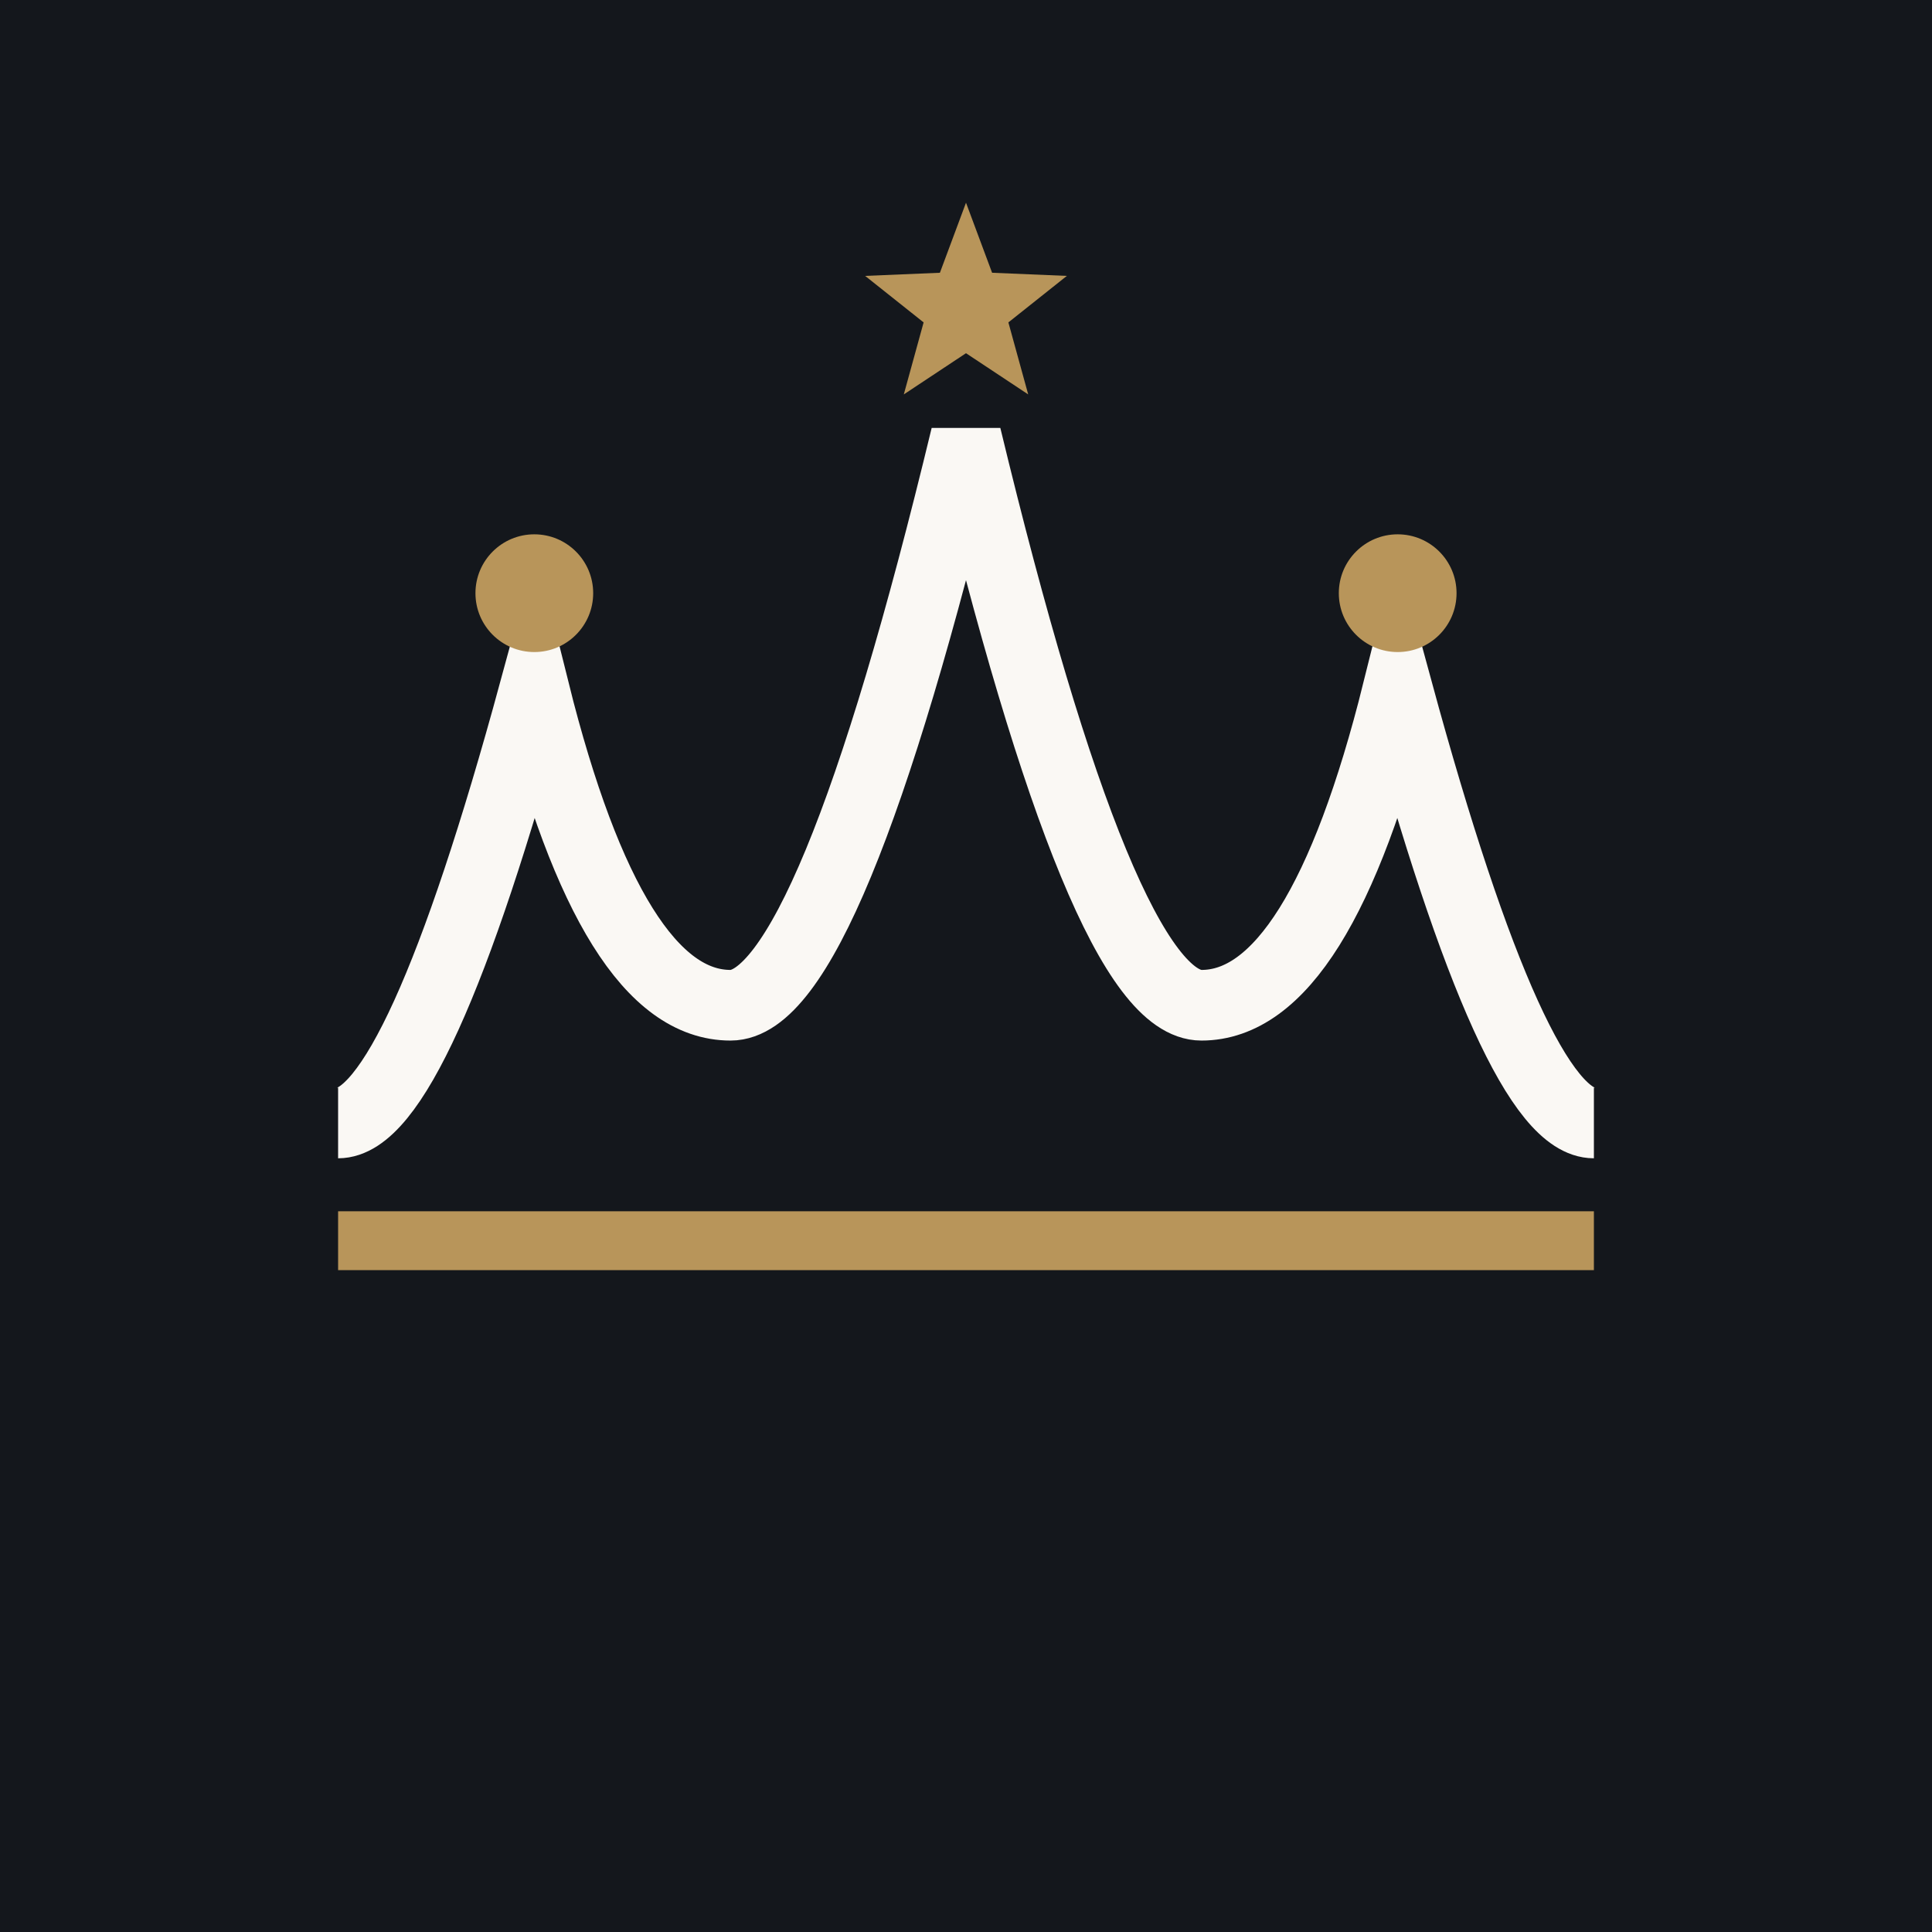
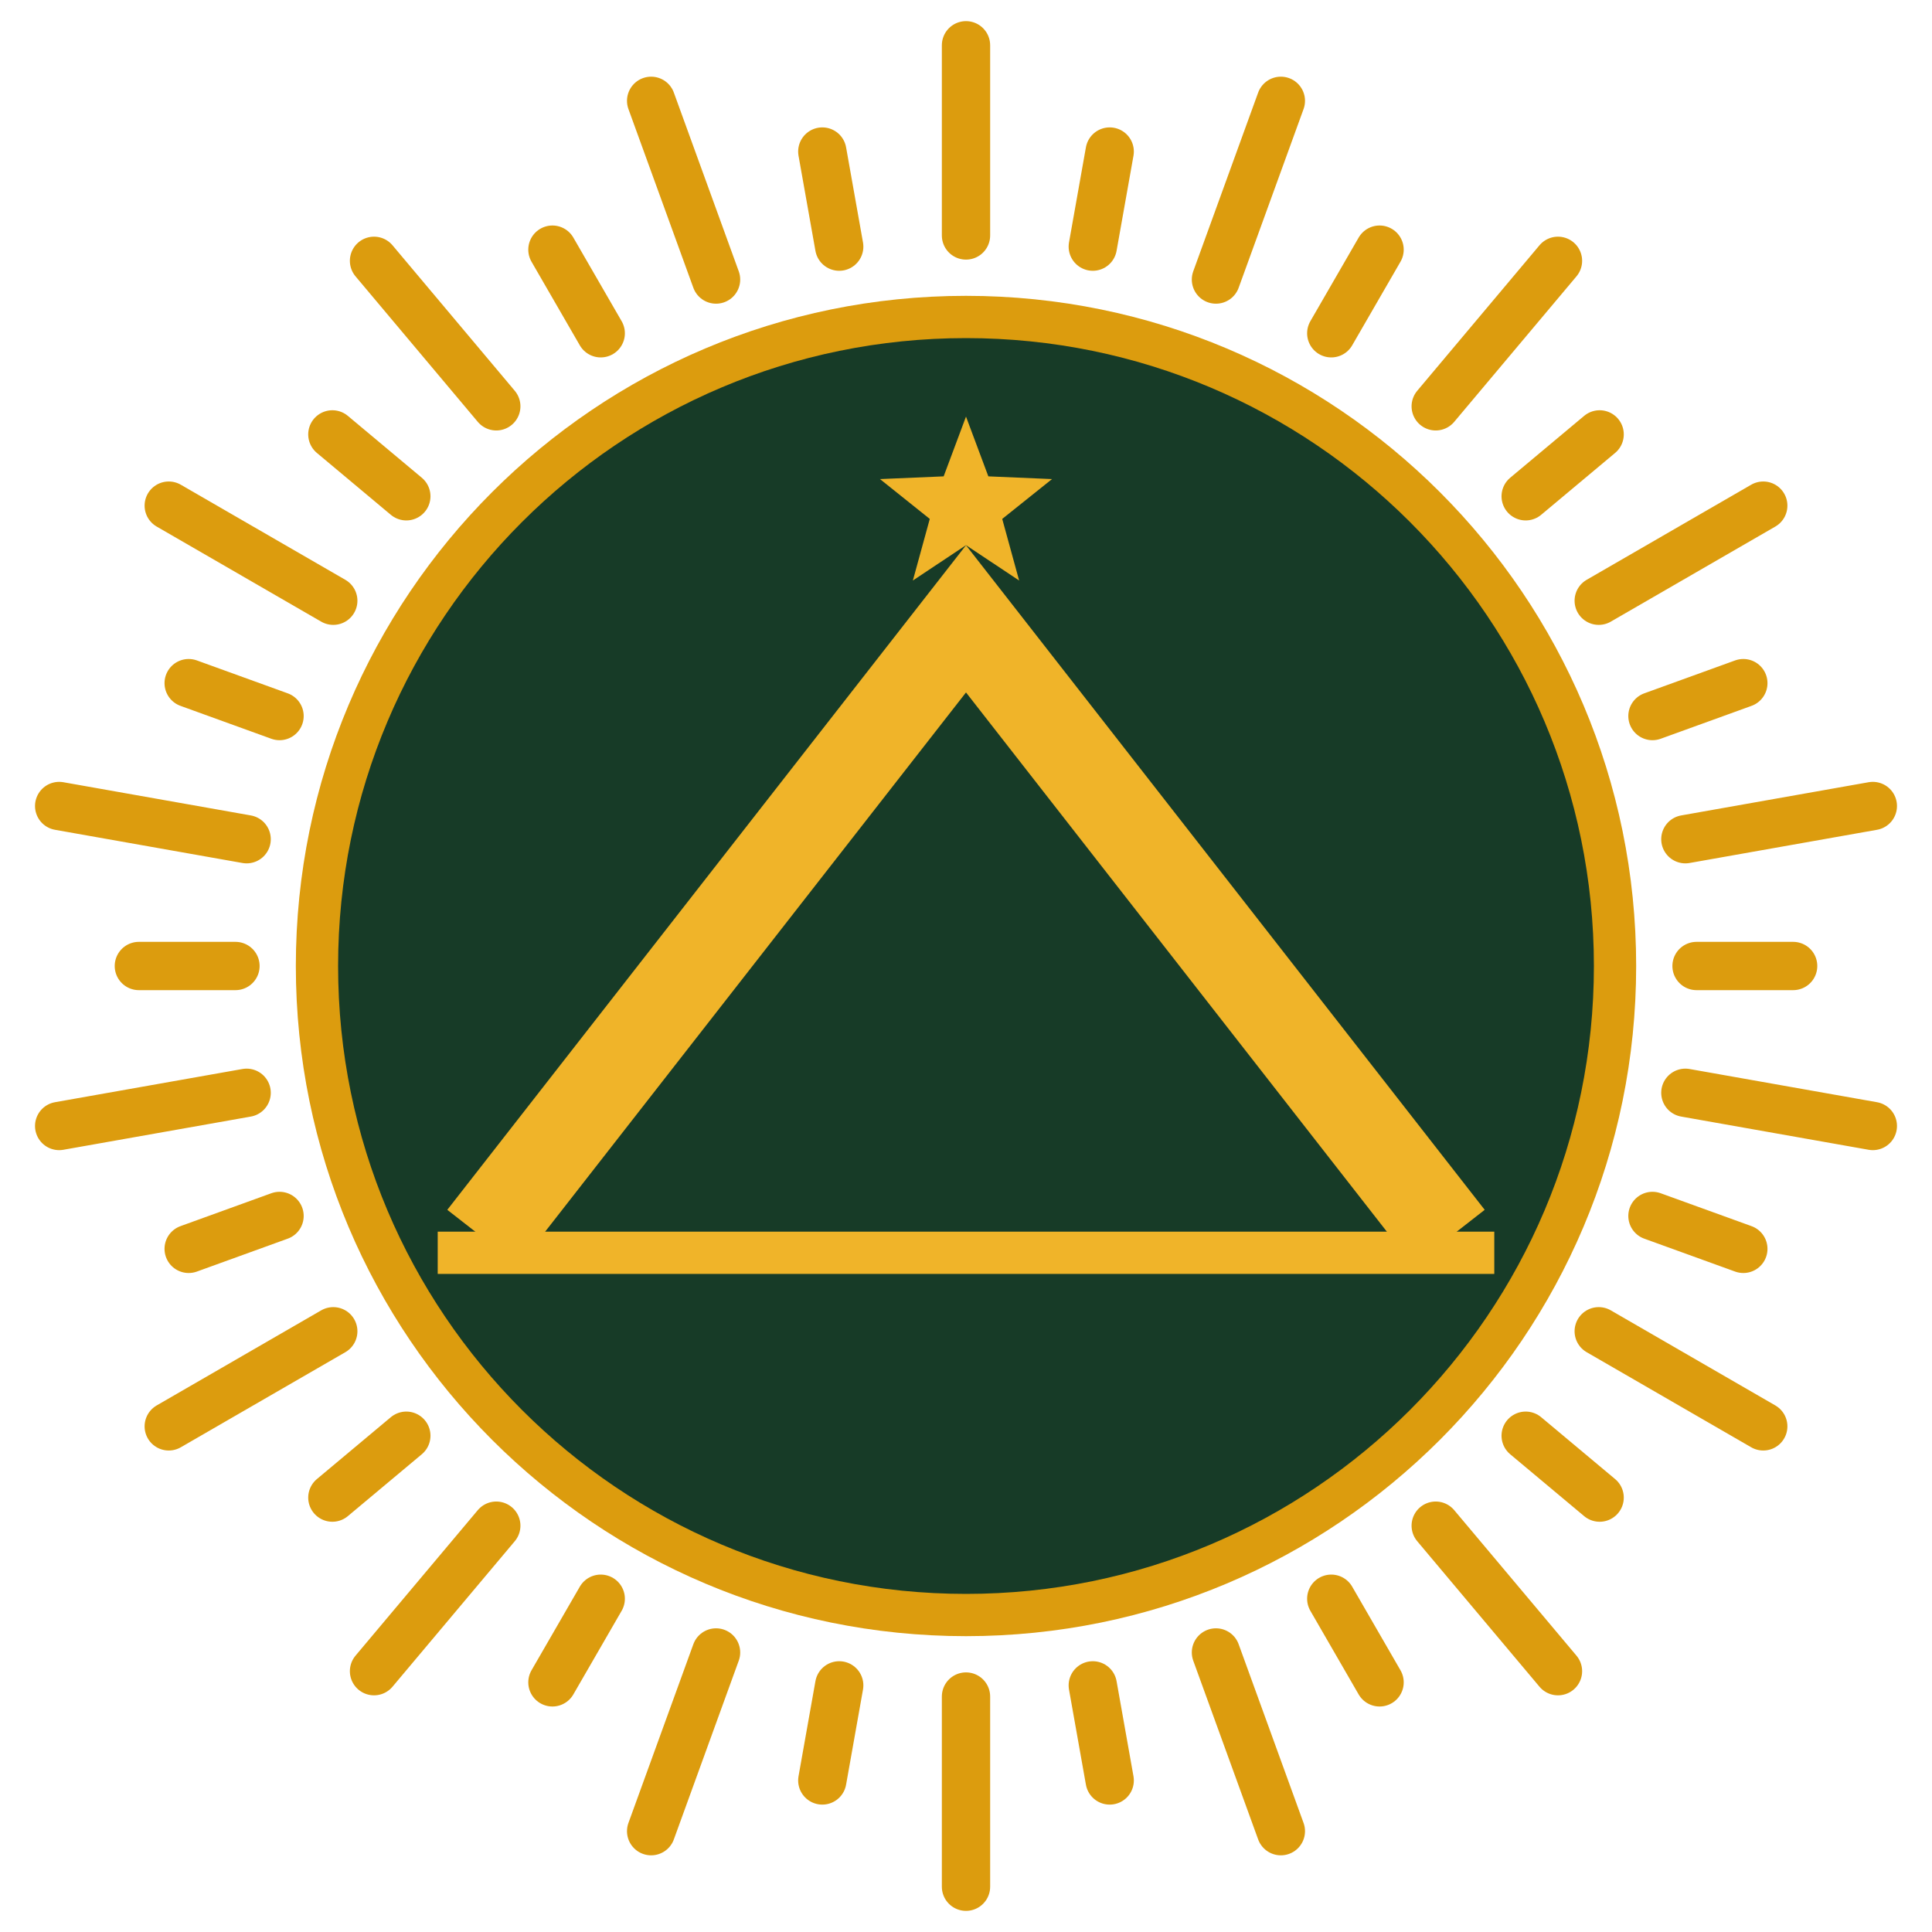
<svg xmlns="http://www.w3.org/2000/svg" viewBox="0 0 64 64">
-   <rect width="64" height="64" fill="#14171c" />
-   <g transform="translate(6 6) scale(0.65)" fill="none">
-     <path d="M8 48 Q12 48 18 26 Q22 42 28 42 Q33 42 40 13 Q47 42 52 42 Q58 42 62 26 Q68 48 72 48" stroke="#faf8f4" stroke-width="3.6" />
-     <circle cx="18" cy="21" r="3" fill="#b8955a" />
-     <circle cx="62" cy="21" r="3" fill="#b8955a" />
-     <path d="M40.00 1.10L41.33 4.67L45.14 4.83L42.16 7.20L43.17 10.87L40.00 8.77L36.83 10.87L37.84 7.20L34.86 4.83L38.67 4.67Z" fill="#b8955a" />
-     <path d="M8 54h64" stroke="#b8955a" stroke-width="3" />
-   </g>
+   <path d="M32.00 7.80L32.00 1.50M36.20 8.17L36.76 5.02M40.28 9.26L42.43 3.34M44.10 11.04L45.70 8.27M47.56 13.46L51.61 8.64M50.54 16.44L52.99 14.39M52.96 19.90L58.41 16.75M54.74 23.72L57.75 22.63M55.83 27.80L62.04 26.70M56.20 32.00L59.40 32.00M55.83 36.20L62.04 37.30M54.74 40.28L57.75 41.37M52.96 44.10L58.41 47.25M50.54 47.56L52.99 49.61M47.56 50.54L51.61 55.36M44.10 52.96L45.70 55.73M40.28 54.74L42.43 60.66M36.20 55.83L36.76 58.98M32.00 56.20L32.00 62.50M27.80 55.83L27.24 58.98M23.72 54.74L21.57 60.66M19.90 52.96L18.30 55.73M16.44 50.54L12.39 55.36M13.46 47.56L11.01 49.61M11.04 44.10L5.59 47.25M9.26 40.28L6.25 41.37M8.17 36.20L1.96 37.30M7.80 32.00L4.60 32.00M8.17 27.80L1.96 26.70M9.26 23.72L6.25 22.63M11.04 19.90L5.59 16.75M13.46 16.44L11.01 14.39M16.44 13.46L12.39 8.64M19.90 11.04L18.30 8.27M23.72 9.26L21.57 3.34M27.80 8.17L27.24 5.02" stroke="#dc9c0e" stroke-width="1.6" stroke-linecap="round" fill="none" />
+   <circle cx="32" cy="32" r="21.5" fill="#173b27" stroke="#dc9c0e" stroke-width="1.4" />
+   <path d="M32.00 13.80L32.74 15.78L34.85 15.87L33.20 17.19L33.76 19.23L32.00 18.06L30.24 19.23L30.80 17.19L29.15 15.87L31.26 15.78Z" fill="#f0b429" />
+   <path d="M16 41 32 20.5 48 41" fill="none" stroke="#f0b429" stroke-width="3" />
+   <path d="M14.5 41.5h35" stroke="#f0b429" stroke-width="1.4" />
</svg>
